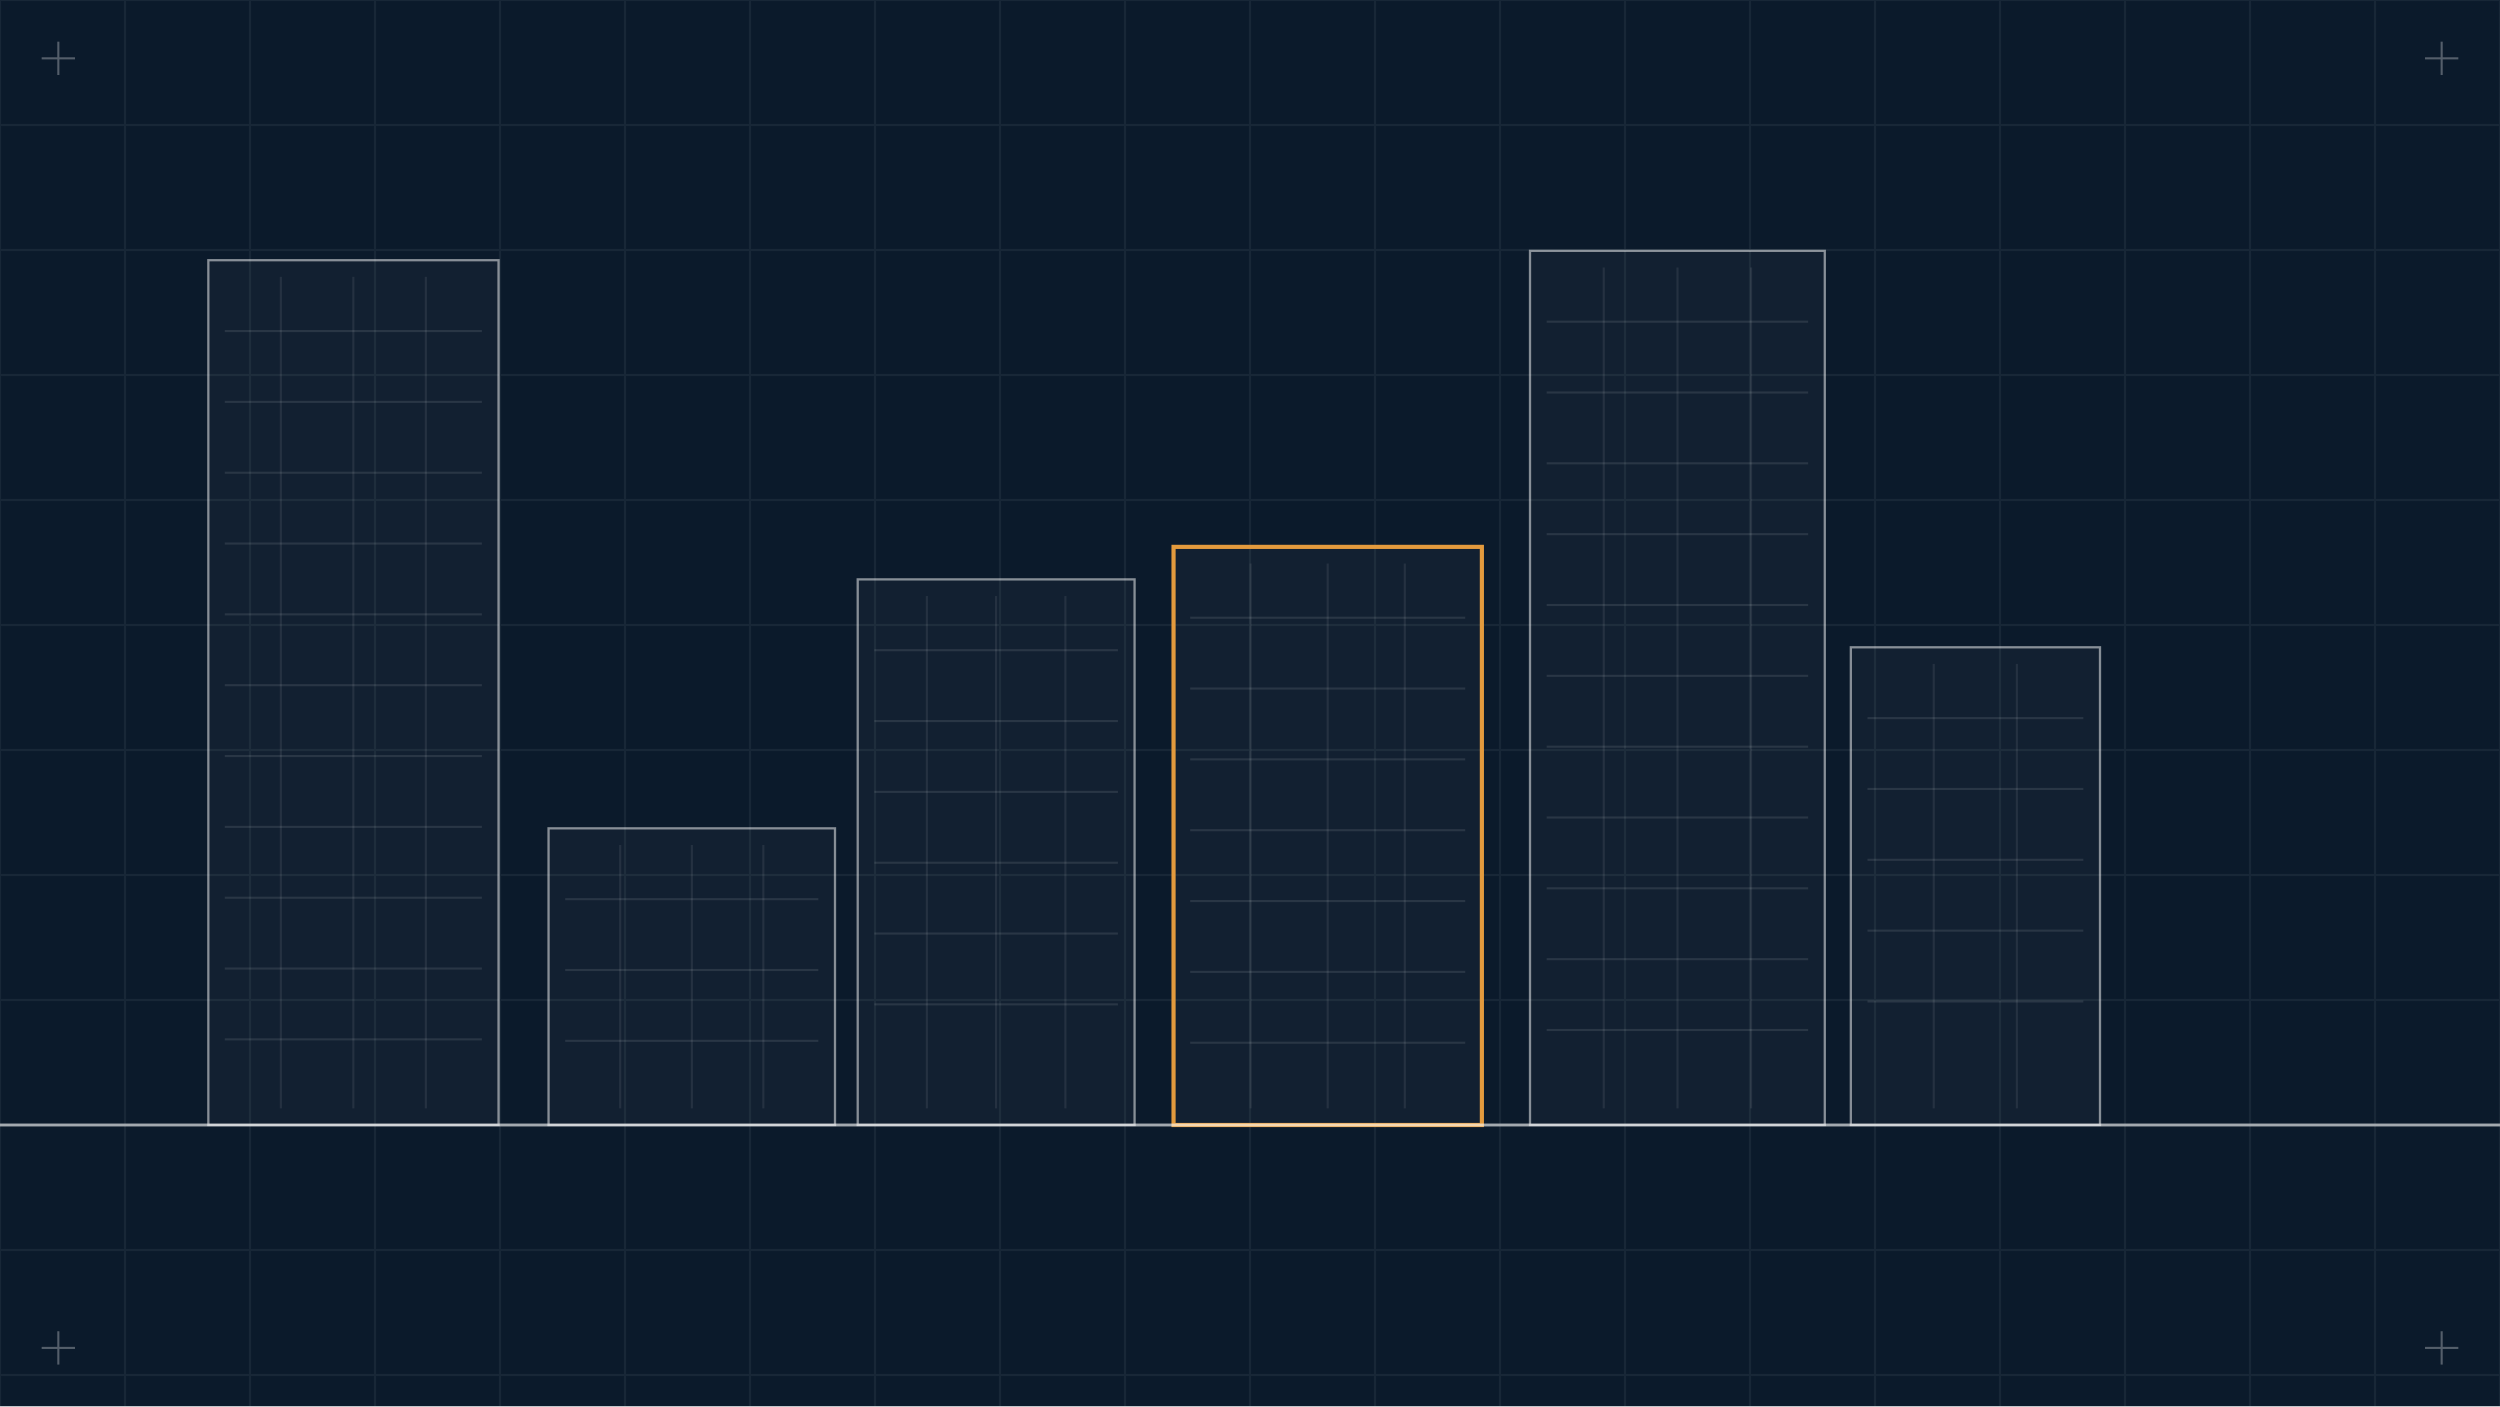
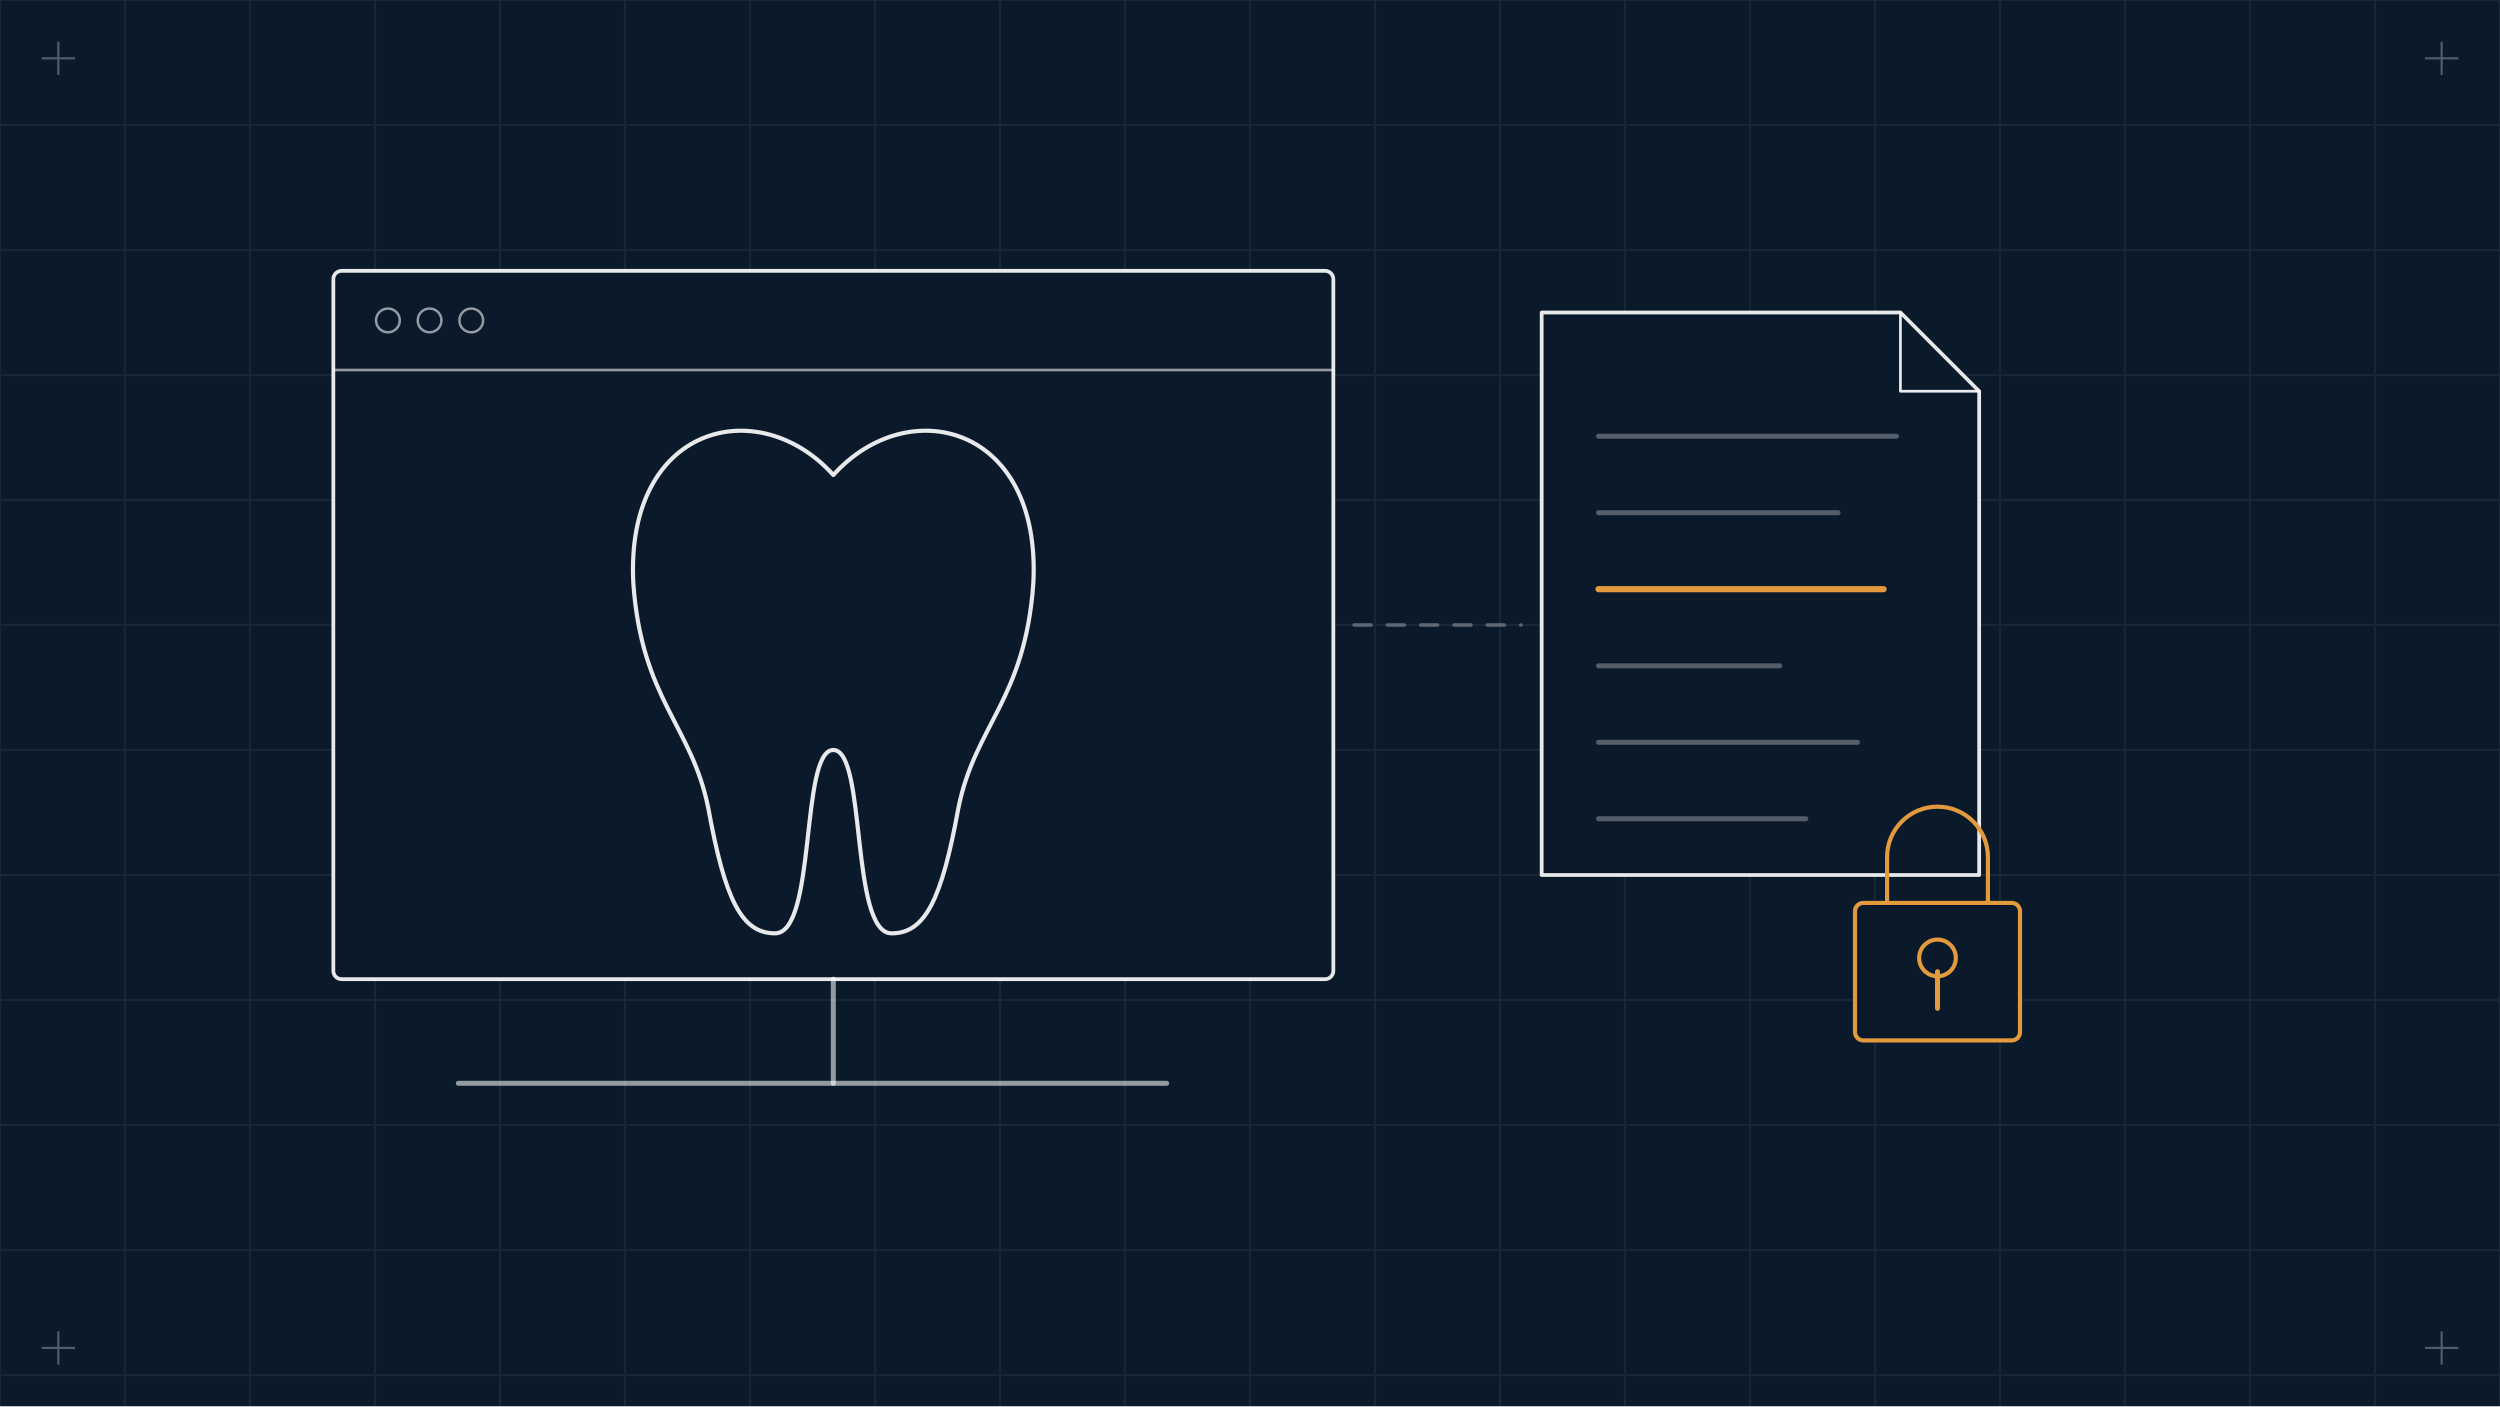
- <svg xmlns="http://www.w3.org/2000/svg" viewBox="0 0 1200 675" role="img" aria-label="Abstract illustration of building blocks with one highlighted block">
+ <svg xmlns="http://www.w3.org/2000/svg" viewBox="0 0 1200 675" role="img" aria-label="A tooth shown on a chairside screen beside a protected record">
  <rect width="1200" height="675" fill="#0b1a2b" />
  <path d="M0 0V675M60 0V675M120 0V675M180 0V675M240 0V675M300 0V675M360 0V675M420 0V675M480 0V675M540 0V675M600 0V675M660 0V675M720 0V675M780 0V675M840 0V675M900 0V675M960 0V675M1020 0V675M1080 0V675M1140 0V675M1200 0V675M0 0H1200M0 60H1200M0 120H1200M0 180H1200M0 240H1200M0 300H1200M0 360H1200M0 420H1200M0 480H1200M0 540H1200M0 600H1200M0 660H1200" stroke="rgba(255,255,255,.055)" stroke-width="1" fill="none" />
  <path d="M20 28h16M28 20v16" stroke="rgba(255,255,255,.3)" stroke-width="1" />
  <path d="M1164 28h16M1172 20v16" stroke="rgba(255,255,255,.3)" stroke-width="1" />
  <path d="M20 647h16M28 639v16" stroke="rgba(255,255,255,.3)" stroke-width="1" />
  <path d="M1164 647h16M1172 639v16" stroke="rgba(255,255,255,.3)" stroke-width="1" />
-   <g transform="translate(1200 0) scale(-1 1)">
-     <rect x="192" y="310.7" width="119.6" height="229.3" fill="rgba(255,255,255,.03)" stroke="rgba(255,255,255,.5)" stroke-width="1.1" />
-     <path d="M200 344.7H303.6" stroke="rgba(255,255,255,.1)" stroke-width="1" />
-     <path d="M200 378.7H303.6" stroke="rgba(255,255,255,.1)" stroke-width="1" />
-     <path d="M200 412.7H303.6" stroke="rgba(255,255,255,.1)" stroke-width="1" />
-     <path d="M200 446.7H303.6" stroke="rgba(255,255,255,.1)" stroke-width="1" />
-     <path d="M200 480.7H303.6" stroke="rgba(255,255,255,.1)" stroke-width="1" />
-     <path d="M231.9 318.7V532" stroke="rgba(255,255,255,.08)" stroke-width="1" />
-     <path d="M271.8 318.7V532" stroke="rgba(255,255,255,.08)" stroke-width="1" />
-     <rect x="324.1" y="120.4" width="141.5" height="419.6" fill="rgba(255,255,255,.03)" stroke="rgba(255,255,255,.5)" stroke-width="1.1" />
-     <path d="M332.1 154.4H457.6" stroke="rgba(255,255,255,.1)" stroke-width="1" />
-     <path d="M332.1 188.4H457.6" stroke="rgba(255,255,255,.1)" stroke-width="1" />
-     <path d="M332.1 222.4H457.6" stroke="rgba(255,255,255,.1)" stroke-width="1" />
-     <path d="M332.1 256.4H457.6" stroke="rgba(255,255,255,.1)" stroke-width="1" />
-     <path d="M332.1 290.4H457.6" stroke="rgba(255,255,255,.1)" stroke-width="1" />
-     <path d="M332.1 324.4H457.6" stroke="rgba(255,255,255,.1)" stroke-width="1" />
-     <path d="M332.1 358.4H457.6" stroke="rgba(255,255,255,.1)" stroke-width="1" />
-     <path d="M332.1 392.4H457.6" stroke="rgba(255,255,255,.1)" stroke-width="1" />
-     <path d="M332.1 426.4H457.6" stroke="rgba(255,255,255,.1)" stroke-width="1" />
-     <path d="M332.1 460.4H457.6" stroke="rgba(255,255,255,.1)" stroke-width="1" />
-     <path d="M332.1 494.4H457.6" stroke="rgba(255,255,255,.1)" stroke-width="1" />
-     <path d="M359.5 128.4V532" stroke="rgba(255,255,255,.08)" stroke-width="1" />
-     <path d="M394.8 128.4V532" stroke="rgba(255,255,255,.08)" stroke-width="1" />
-     <path d="M430.2 128.4V532" stroke="rgba(255,255,255,.08)" stroke-width="1" />
-     <rect x="488.7" y="262.5" width="148" height="277.5" fill="rgba(255,255,255,.03)" stroke="#e39a3d" stroke-width="2" />
-     <path d="M496.7 296.5H628.7" stroke="rgba(255,255,255,.1)" stroke-width="1" />
-     <path d="M496.7 330.5H628.7" stroke="rgba(255,255,255,.1)" stroke-width="1" />
-     <path d="M496.7 364.5H628.7" stroke="rgba(255,255,255,.1)" stroke-width="1" />
-     <path d="M496.7 398.5H628.7" stroke="rgba(255,255,255,.1)" stroke-width="1" />
-     <path d="M496.7 432.5H628.7" stroke="rgba(255,255,255,.1)" stroke-width="1" />
-     <path d="M496.7 466.5H628.7" stroke="rgba(255,255,255,.1)" stroke-width="1" />
-     <path d="M496.7 500.5H628.7" stroke="rgba(255,255,255,.1)" stroke-width="1" />
-     <path d="M525.7 270.5V532" stroke="rgba(255,255,255,.08)" stroke-width="1" />
-     <path d="M562.7 270.5V532" stroke="rgba(255,255,255,.08)" stroke-width="1" />
-     <path d="M599.7 270.5V532" stroke="rgba(255,255,255,.08)" stroke-width="1" />
-     <rect x="655.4" y="278.1" width="132.9" height="261.9" fill="rgba(255,255,255,.03)" stroke="rgba(255,255,255,.5)" stroke-width="1.1" />
-     <path d="M663.4 312.1H780.3" stroke="rgba(255,255,255,.1)" stroke-width="1" />
-     <path d="M663.4 346.1H780.3" stroke="rgba(255,255,255,.1)" stroke-width="1" />
-     <path d="M663.4 380.1H780.3" stroke="rgba(255,255,255,.1)" stroke-width="1" />
-     <path d="M663.4 414.1H780.3" stroke="rgba(255,255,255,.1)" stroke-width="1" />
-     <path d="M663.4 448.1H780.3" stroke="rgba(255,255,255,.1)" stroke-width="1" />
-     <path d="M663.4 482.1H780.3" stroke="rgba(255,255,255,.1)" stroke-width="1" />
-     <path d="M688.6 286.1V532" stroke="rgba(255,255,255,.08)" stroke-width="1" />
-     <path d="M721.9 286.1V532" stroke="rgba(255,255,255,.08)" stroke-width="1" />
-     <path d="M755.1 286.1V532" stroke="rgba(255,255,255,.08)" stroke-width="1" />
-     <rect x="799.2" y="397.6" width="137.5" height="142.4" fill="rgba(255,255,255,.03)" stroke="rgba(255,255,255,.5)" stroke-width="1.1" />
-     <path d="M807.2 431.6H928.7" stroke="rgba(255,255,255,.1)" stroke-width="1" />
-     <path d="M807.2 465.6H928.7" stroke="rgba(255,255,255,.1)" stroke-width="1" />
-     <path d="M807.2 499.6H928.7" stroke="rgba(255,255,255,.1)" stroke-width="1" />
-     <path d="M833.6 405.6V532" stroke="rgba(255,255,255,.08)" stroke-width="1" />
-     <path d="M867.9 405.6V532" stroke="rgba(255,255,255,.08)" stroke-width="1" />
-     <path d="M902.3 405.6V532" stroke="rgba(255,255,255,.08)" stroke-width="1" />
-     <rect x="960.7" y="124.9" width="139.3" height="415.1" fill="rgba(255,255,255,.03)" stroke="rgba(255,255,255,.5)" stroke-width="1.1" />
-     <path d="M968.7 158.9H1092.1" stroke="rgba(255,255,255,.1)" stroke-width="1" />
-     <path d="M968.7 192.9H1092.1" stroke="rgba(255,255,255,.1)" stroke-width="1" />
-     <path d="M968.7 226.9H1092.1" stroke="rgba(255,255,255,.1)" stroke-width="1" />
-     <path d="M968.7 260.9H1092.1" stroke="rgba(255,255,255,.1)" stroke-width="1" />
-     <path d="M968.7 294.9H1092.1" stroke="rgba(255,255,255,.1)" stroke-width="1" />
-     <path d="M968.7 328.9H1092.1" stroke="rgba(255,255,255,.1)" stroke-width="1" />
-     <path d="M968.7 362.9H1092.1" stroke="rgba(255,255,255,.1)" stroke-width="1" />
-     <path d="M968.7 396.9H1092.1" stroke="rgba(255,255,255,.1)" stroke-width="1" />
-     <path d="M968.7 430.9H1092.1" stroke="rgba(255,255,255,.1)" stroke-width="1" />
-     <path d="M968.7 464.9H1092.1" stroke="rgba(255,255,255,.1)" stroke-width="1" />
-     <path d="M968.7 498.9H1092.1" stroke="rgba(255,255,255,.1)" stroke-width="1" />
-     <path d="M995.6 132.9V532" stroke="rgba(255,255,255,.08)" stroke-width="1" />
-     <path d="M1030.4 132.9V532" stroke="rgba(255,255,255,.08)" stroke-width="1" />
-     <path d="M1065.2 132.9V532" stroke="rgba(255,255,255,.08)" stroke-width="1" />
-     <path d="M0 540H1200" stroke="rgba(255,255,255,.6)" stroke-width="1.4" />
-   </g>
+   <rect x="160" y="130" width="480" height="340" rx="4" stroke="rgba(255,255,255,.9)" stroke-width="1.8" fill="#0b1a2b" />
+   <path d="M160 177.6L640 177.6" stroke="rgba(255,255,255,.56)" stroke-width="1.3" fill="none" stroke-linecap="round" stroke-linejoin="round" />
+   <circle cx="186.2" cy="153.8" r="5.7" stroke="rgba(255,255,255,.56)" stroke-width="1.2" fill="none" />
+   <circle cx="206.2" cy="153.8" r="5.7" stroke="rgba(255,255,255,.56)" stroke-width="1.2" fill="none" />
+   <circle cx="226.2" cy="153.8" r="5.7" stroke="rgba(255,255,255,.56)" stroke-width="1.2" fill="none" />
+   <path d="M400 228C436 188 500 204 496 280C492 336 468 348 460 388C452 432 444 448 428 448C408 448 416 360 400 360C384 360 392 448 372 448C356 448 348 432 340 388C332 348 308 336 304 280C300 204 364 188 400 228Z" stroke="rgba(255,255,255,.9)" stroke-width="2" fill="none" stroke-linecap="round" stroke-linejoin="round" />
+   <path d="M220 520L560 520" stroke="rgba(255,255,255,.56)" stroke-width="2.4" fill="none" stroke-linecap="round" stroke-linejoin="round" />
+   <path d="M400 470L400 520" stroke="rgba(255,255,255,.56)" stroke-width="2.4" fill="none" stroke-linecap="round" stroke-linejoin="round" />
+   <path d="M740 150H912.2L950 187.8V420H740Z" stroke="rgba(255,255,255,.9)" stroke-width="1.8" fill="#0b1a2b" stroke-linecap="round" stroke-linejoin="round" />
+   <path d="M912.2 150V187.8H950" stroke="rgba(255,255,255,.9)" stroke-width="1.3" fill="none" stroke-linecap="round" stroke-linejoin="round" />
+   <path d="M767.3 209.4L910.3 209.4" stroke="rgba(255,255,255,.3)" stroke-width="2.4" fill="none" stroke-linecap="round" stroke-linejoin="round" />
+   <path d="M767.3 246.1L882.3 246.1" stroke="rgba(255,255,255,.3)" stroke-width="2.4" fill="none" stroke-linecap="round" stroke-linejoin="round" />
+   <path d="M767.3 282.8L904.1 282.8" stroke="#e39a3d" stroke-width="3" fill="none" stroke-linecap="round" stroke-linejoin="round" />
+   <path d="M767.3 319.6L854.3 319.6" stroke="rgba(255,255,255,.3)" stroke-width="2.4" fill="none" stroke-linecap="round" stroke-linejoin="round" />
+   <path d="M767.3 356.3L891.6 356.3" stroke="rgba(255,255,255,.3)" stroke-width="2.4" fill="none" stroke-linecap="round" stroke-linejoin="round" />
+   <path d="M767.3 393L866.8 393" stroke="rgba(255,255,255,.3)" stroke-width="2.4" fill="none" stroke-linecap="round" stroke-linejoin="round" />
+   <rect x="890.4" y="433.4" width="79.2" height="66" rx="4" stroke="#e39a3d" stroke-width="2" fill="#0b1a2b" />
+   <path d="M905.8 433.4V411.4a24.2 24.2 0 0 1 48.4 0V433.4" stroke="#e39a3d" stroke-width="2" fill="none" stroke-linecap="round" stroke-linejoin="round" />
+   <circle cx="930" cy="459.8" r="8.8" stroke="#e39a3d" stroke-width="2" fill="none" />
+   <path d="M930 466.4L930 484" stroke="#e39a3d" stroke-width="2.4" fill="none" stroke-linecap="round" stroke-linejoin="round" />
+   <path d="M650 300 H730" stroke="rgba(255,255,255,.3)" stroke-width="1.8" fill="none" stroke-dasharray="8 8" stroke-linecap="round" stroke-linejoin="round" />
</svg>
